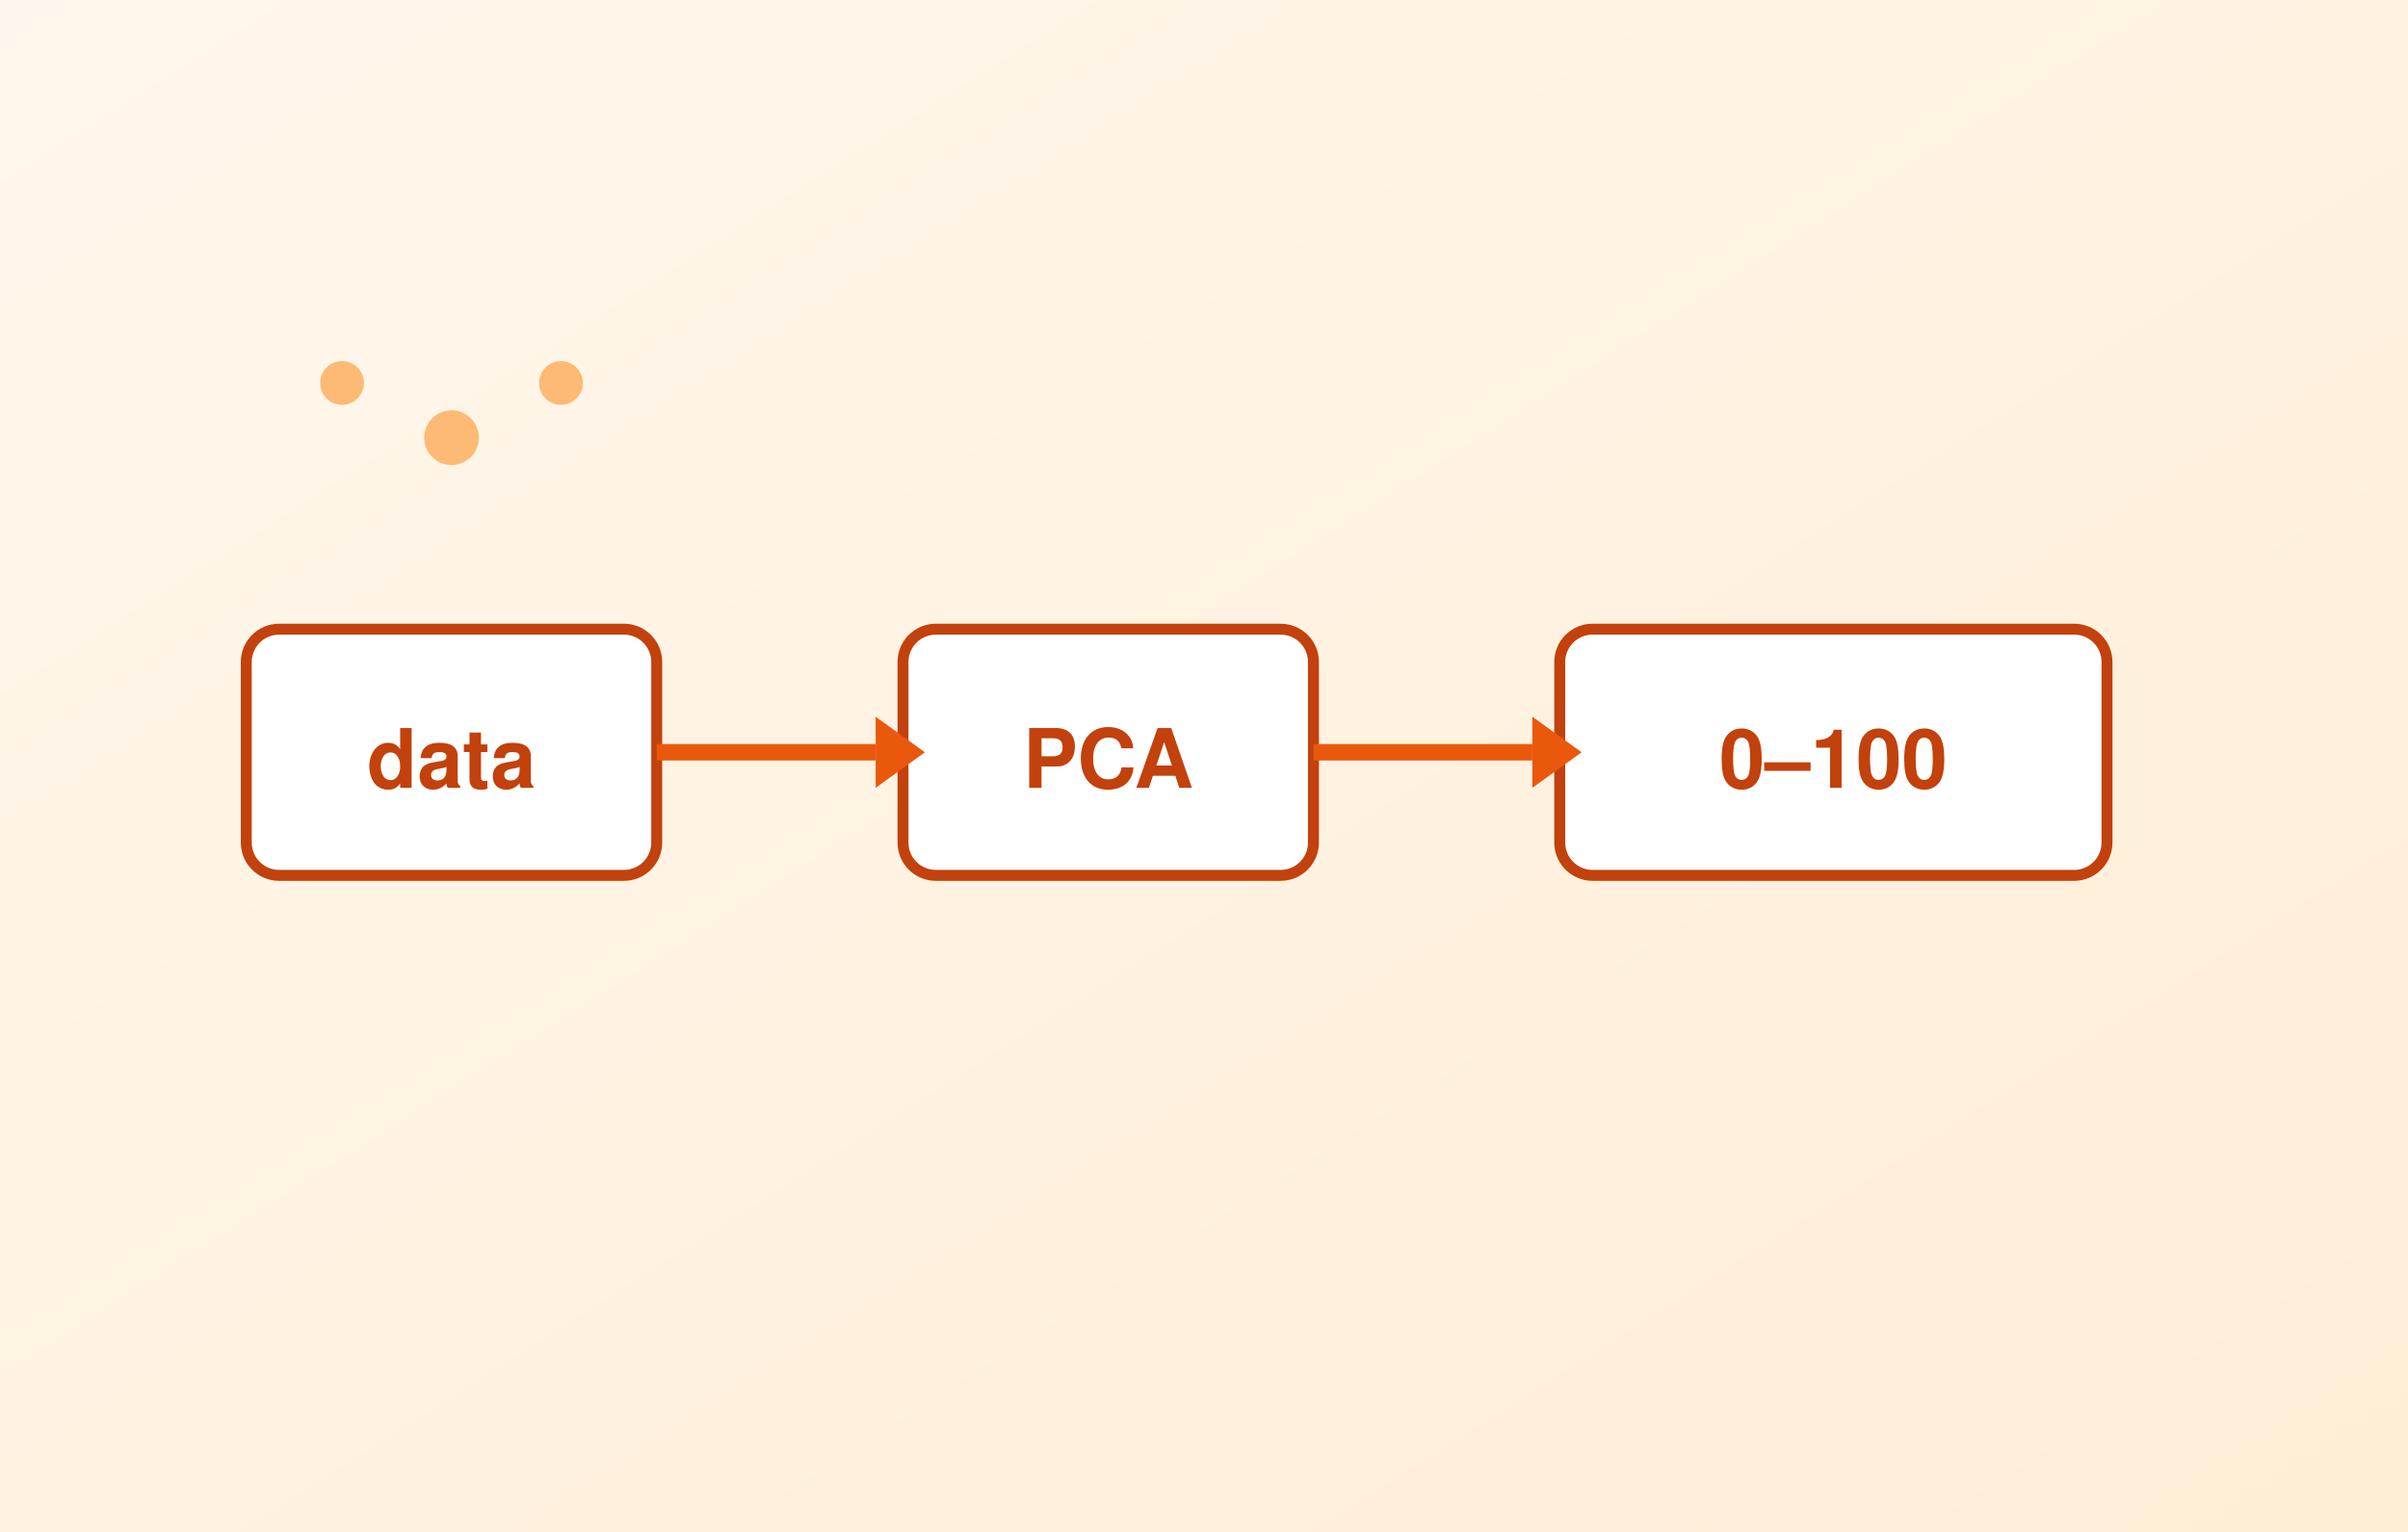
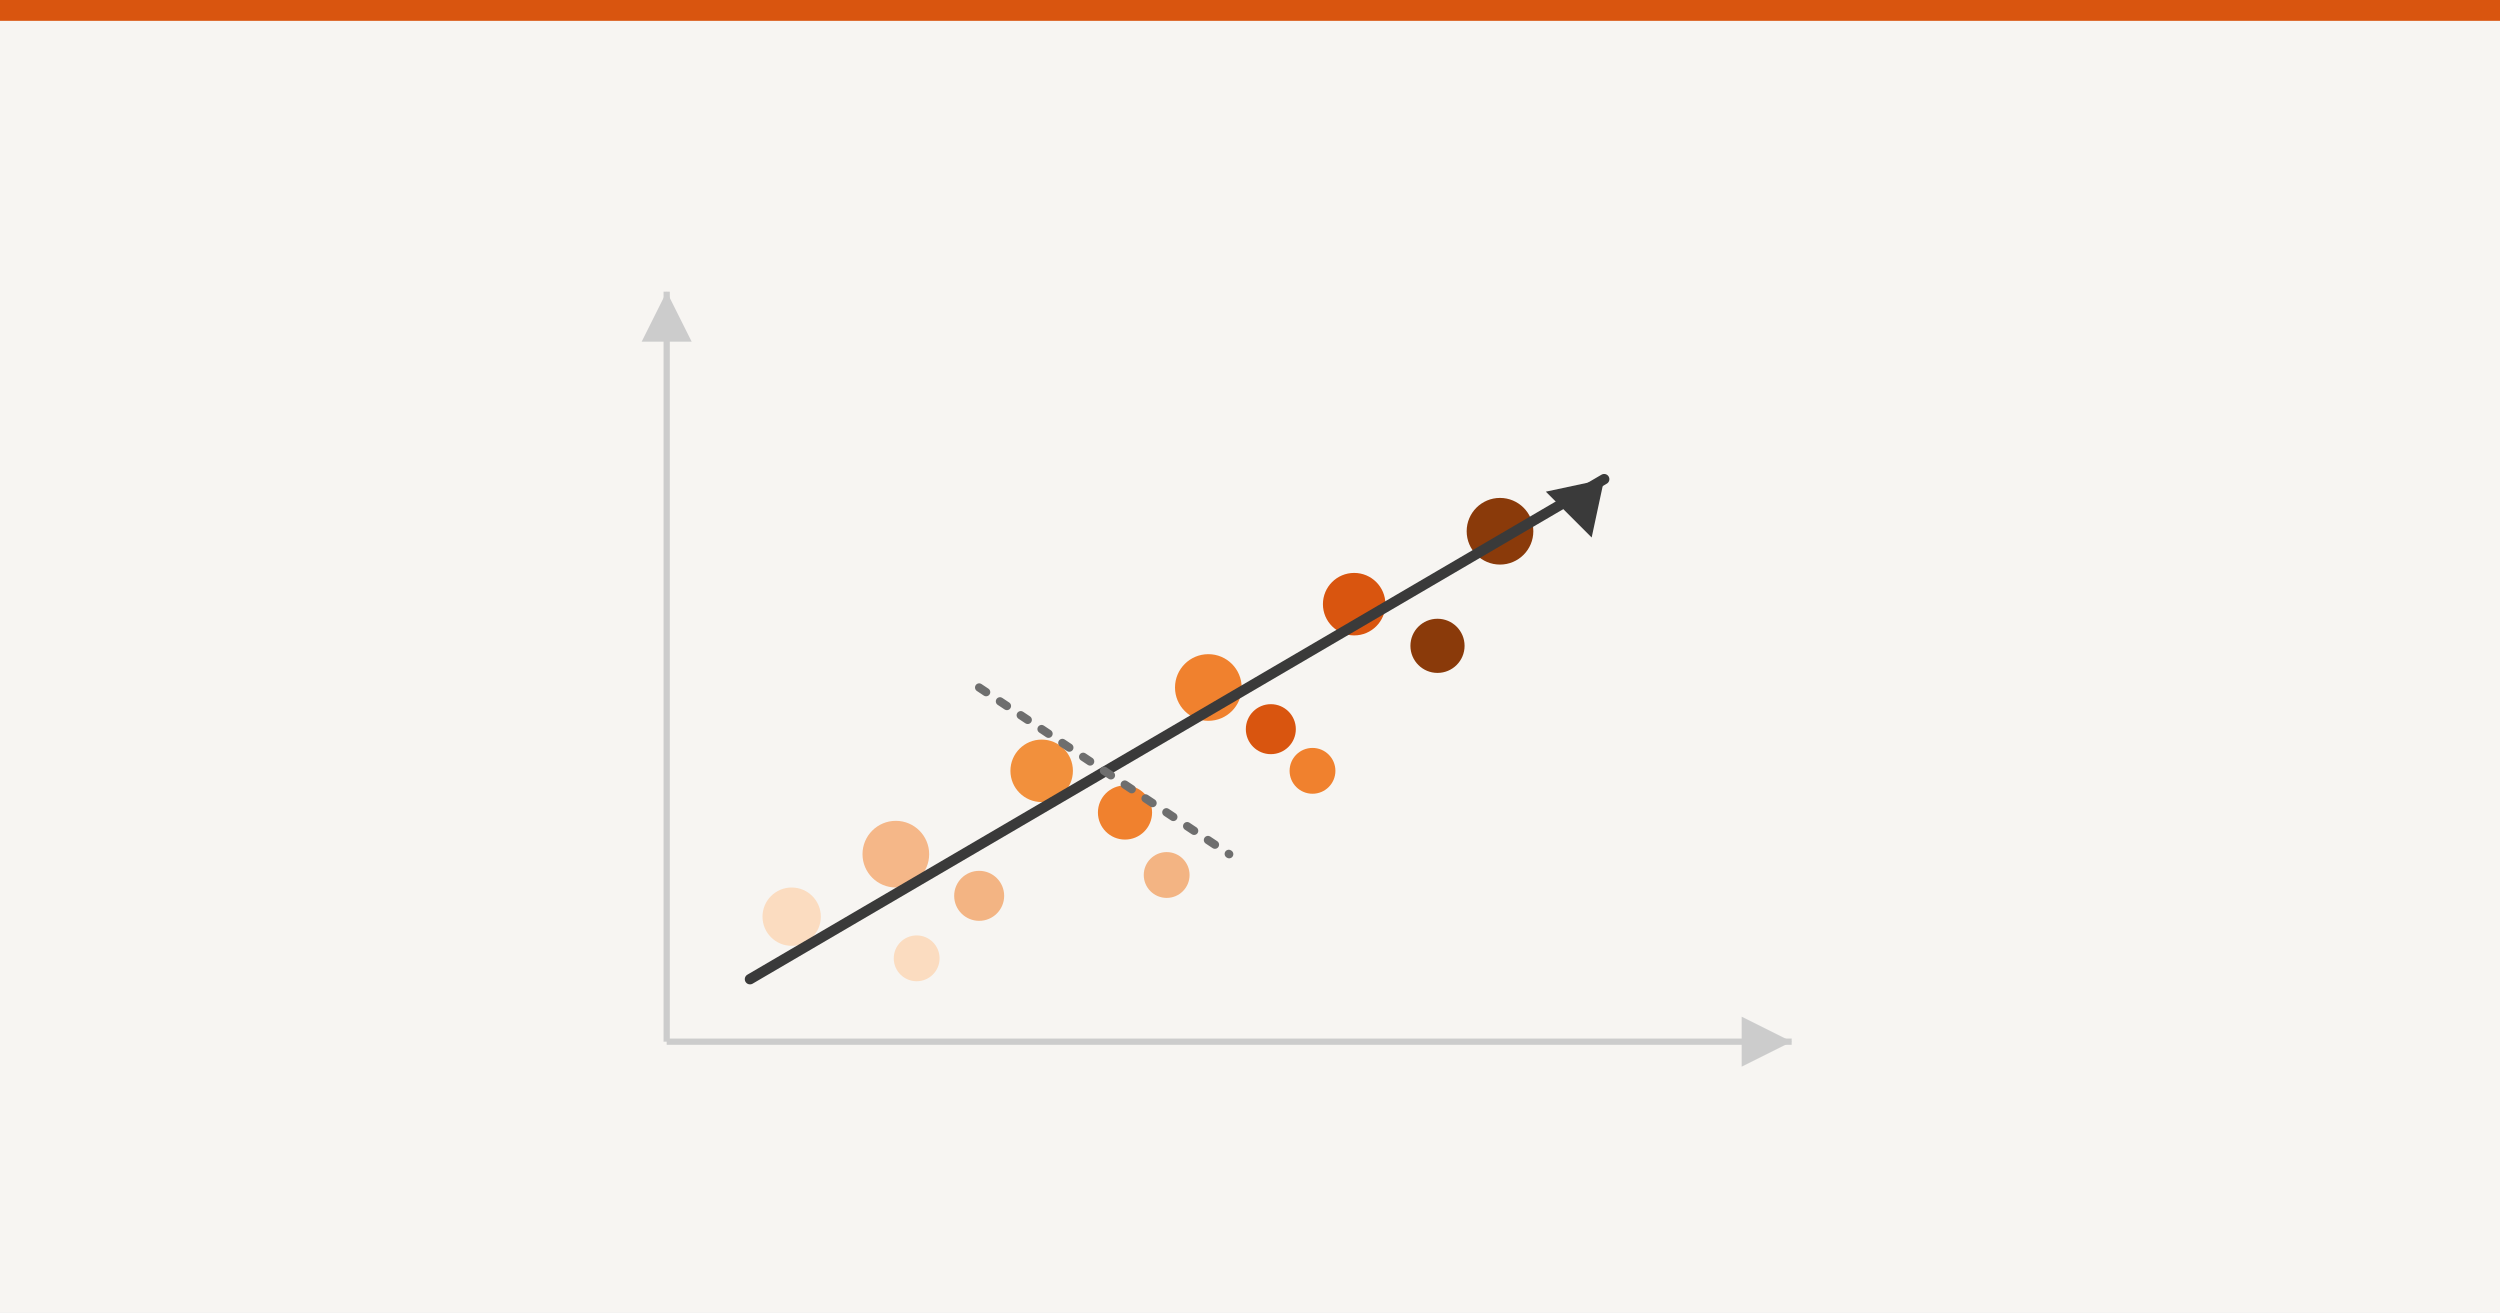
- <svg xmlns="http://www.w3.org/2000/svg" viewBox="0 0 880 560">
-   <defs>
-     <linearGradient id="g" x1="0" y1="0" x2="1" y2="1">
-       <stop offset="0" stop-color="#fff7ed" />
-       <stop offset="1" stop-color="#ffedd5" />
-     </linearGradient>
-   </defs>
-   <rect width="880" height="560" fill="url(#g)" />
-   <g fill="#ffffff" stroke="#c2410c" stroke-width="4">
-     <rect x="90" y="230" width="150" height="90" rx="12" />
-     <rect x="330" y="230" width="150" height="90" rx="12" />
-     <rect x="570" y="230" width="200" height="90" rx="12" />
+ <svg xmlns="http://www.w3.org/2000/svg" viewBox="0 0 1200 630">
+   <rect width="1200" height="630" fill="#F7F5F2" />
+   <rect x="0" y="0" width="1200" height="10" fill="#D9550F" />
+   <g stroke="#CCCCCC" stroke-width="3">
+     <line x1="320" y1="500" x2="320" y2="140" />
+     <line x1="320" y1="500" x2="860" y2="500" />
  </g>
-   <g stroke="#ea580c" stroke-width="6" fill="none">
-     <path d="M240 275 L320 275" />
-     <path d="M480 275 L560 275" />
+   <path d="M320 140 L308 164 L332 164 Z" fill="#CCCCCC" />
+   <path d="M860 500 L836 488 L836 512 Z" fill="#CCCCCC" />
+   <g>
+     <circle cx="380" cy="440" r="14" fill="#FBDCC0" />
+     <circle cx="430" cy="410" r="16" fill="#F5B788" />
+     <circle cx="470" cy="430" r="12" fill="#F3B483" />
+     <circle cx="500" cy="370" r="15" fill="#F2903C" />
+     <circle cx="540" cy="390" r="13" fill="#F0812E" />
+     <circle cx="580" cy="330" r="16" fill="#F0812E" />
+     <circle cx="610" cy="350" r="12" fill="#D9550F" />
+     <circle cx="650" cy="290" r="15" fill="#D9550F" />
+     <circle cx="690" cy="310" r="13" fill="#8A3A0A" />
+     <circle cx="720" cy="255" r="16" fill="#8A3A0A" />
+     <circle cx="440" cy="460" r="11" fill="#FBDCC0" />
+     <circle cx="560" cy="420" r="11" fill="#F3B483" />
+     <circle cx="630" cy="370" r="11" fill="#F0812E" />
  </g>
-   <g fill="#ea580c">
-     <path d="M320 262 L338 275 L320 288 Z" />
-     <path d="M560 262 L578 275 L560 288 Z" />
-   </g>
-   <g fill="#c2410c" font-family="Helvetica,Arial" font-weight="bold" font-size="30" text-anchor="middle">
-     <text x="165" y="288">data</text>
-     <text x="405" y="288">PCA</text>
-     <text x="670" y="288">0–100</text>
-   </g>
-   <g fill="#fdba74">
-     <circle cx="165" cy="160" r="10" />
-     <circle cx="205" cy="140" r="8" />
-     <circle cx="125" cy="140" r="8" />
-   </g>
+   <line x1="360" y1="470" x2="770" y2="230" stroke="#3A3A3A" stroke-width="5" stroke-linecap="round" />
+   <path d="M770 230 L742 236 L764 258 Z" fill="#3A3A3A" />
+   <line x1="470" y1="330" x2="590" y2="410" stroke="#6E6E6E" stroke-width="4" stroke-dasharray="4 8" stroke-linecap="round" />
</svg>
